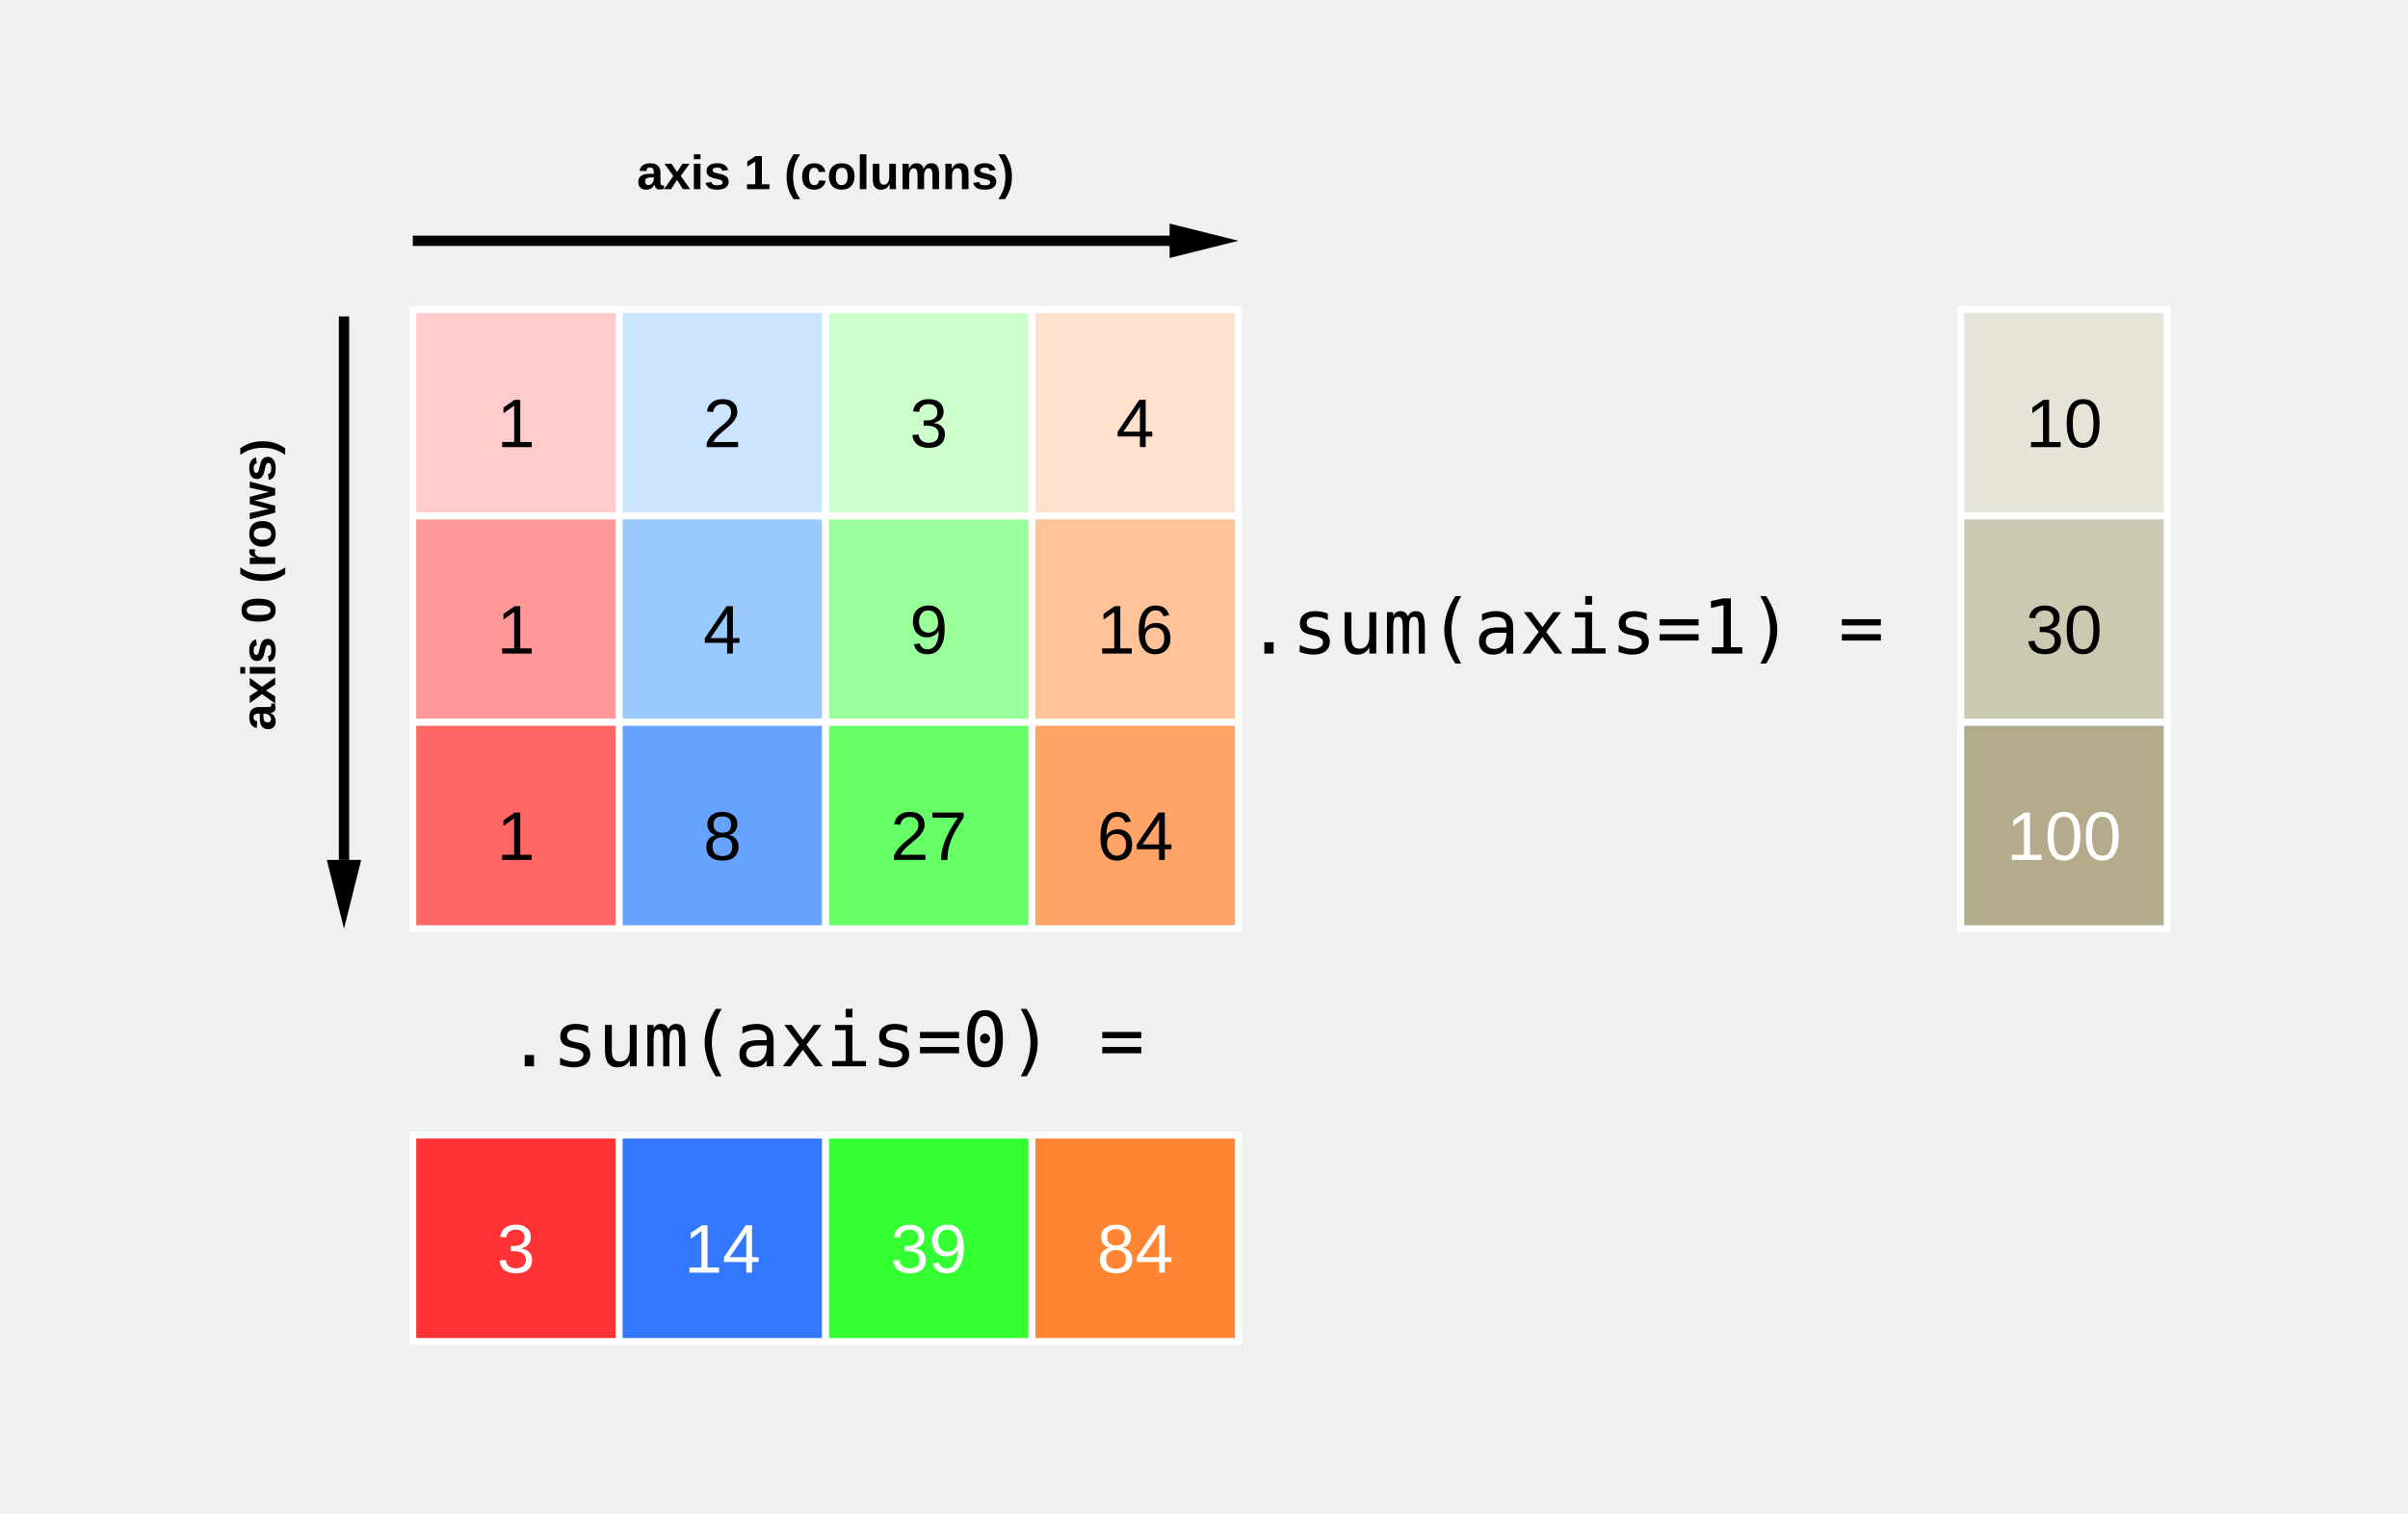
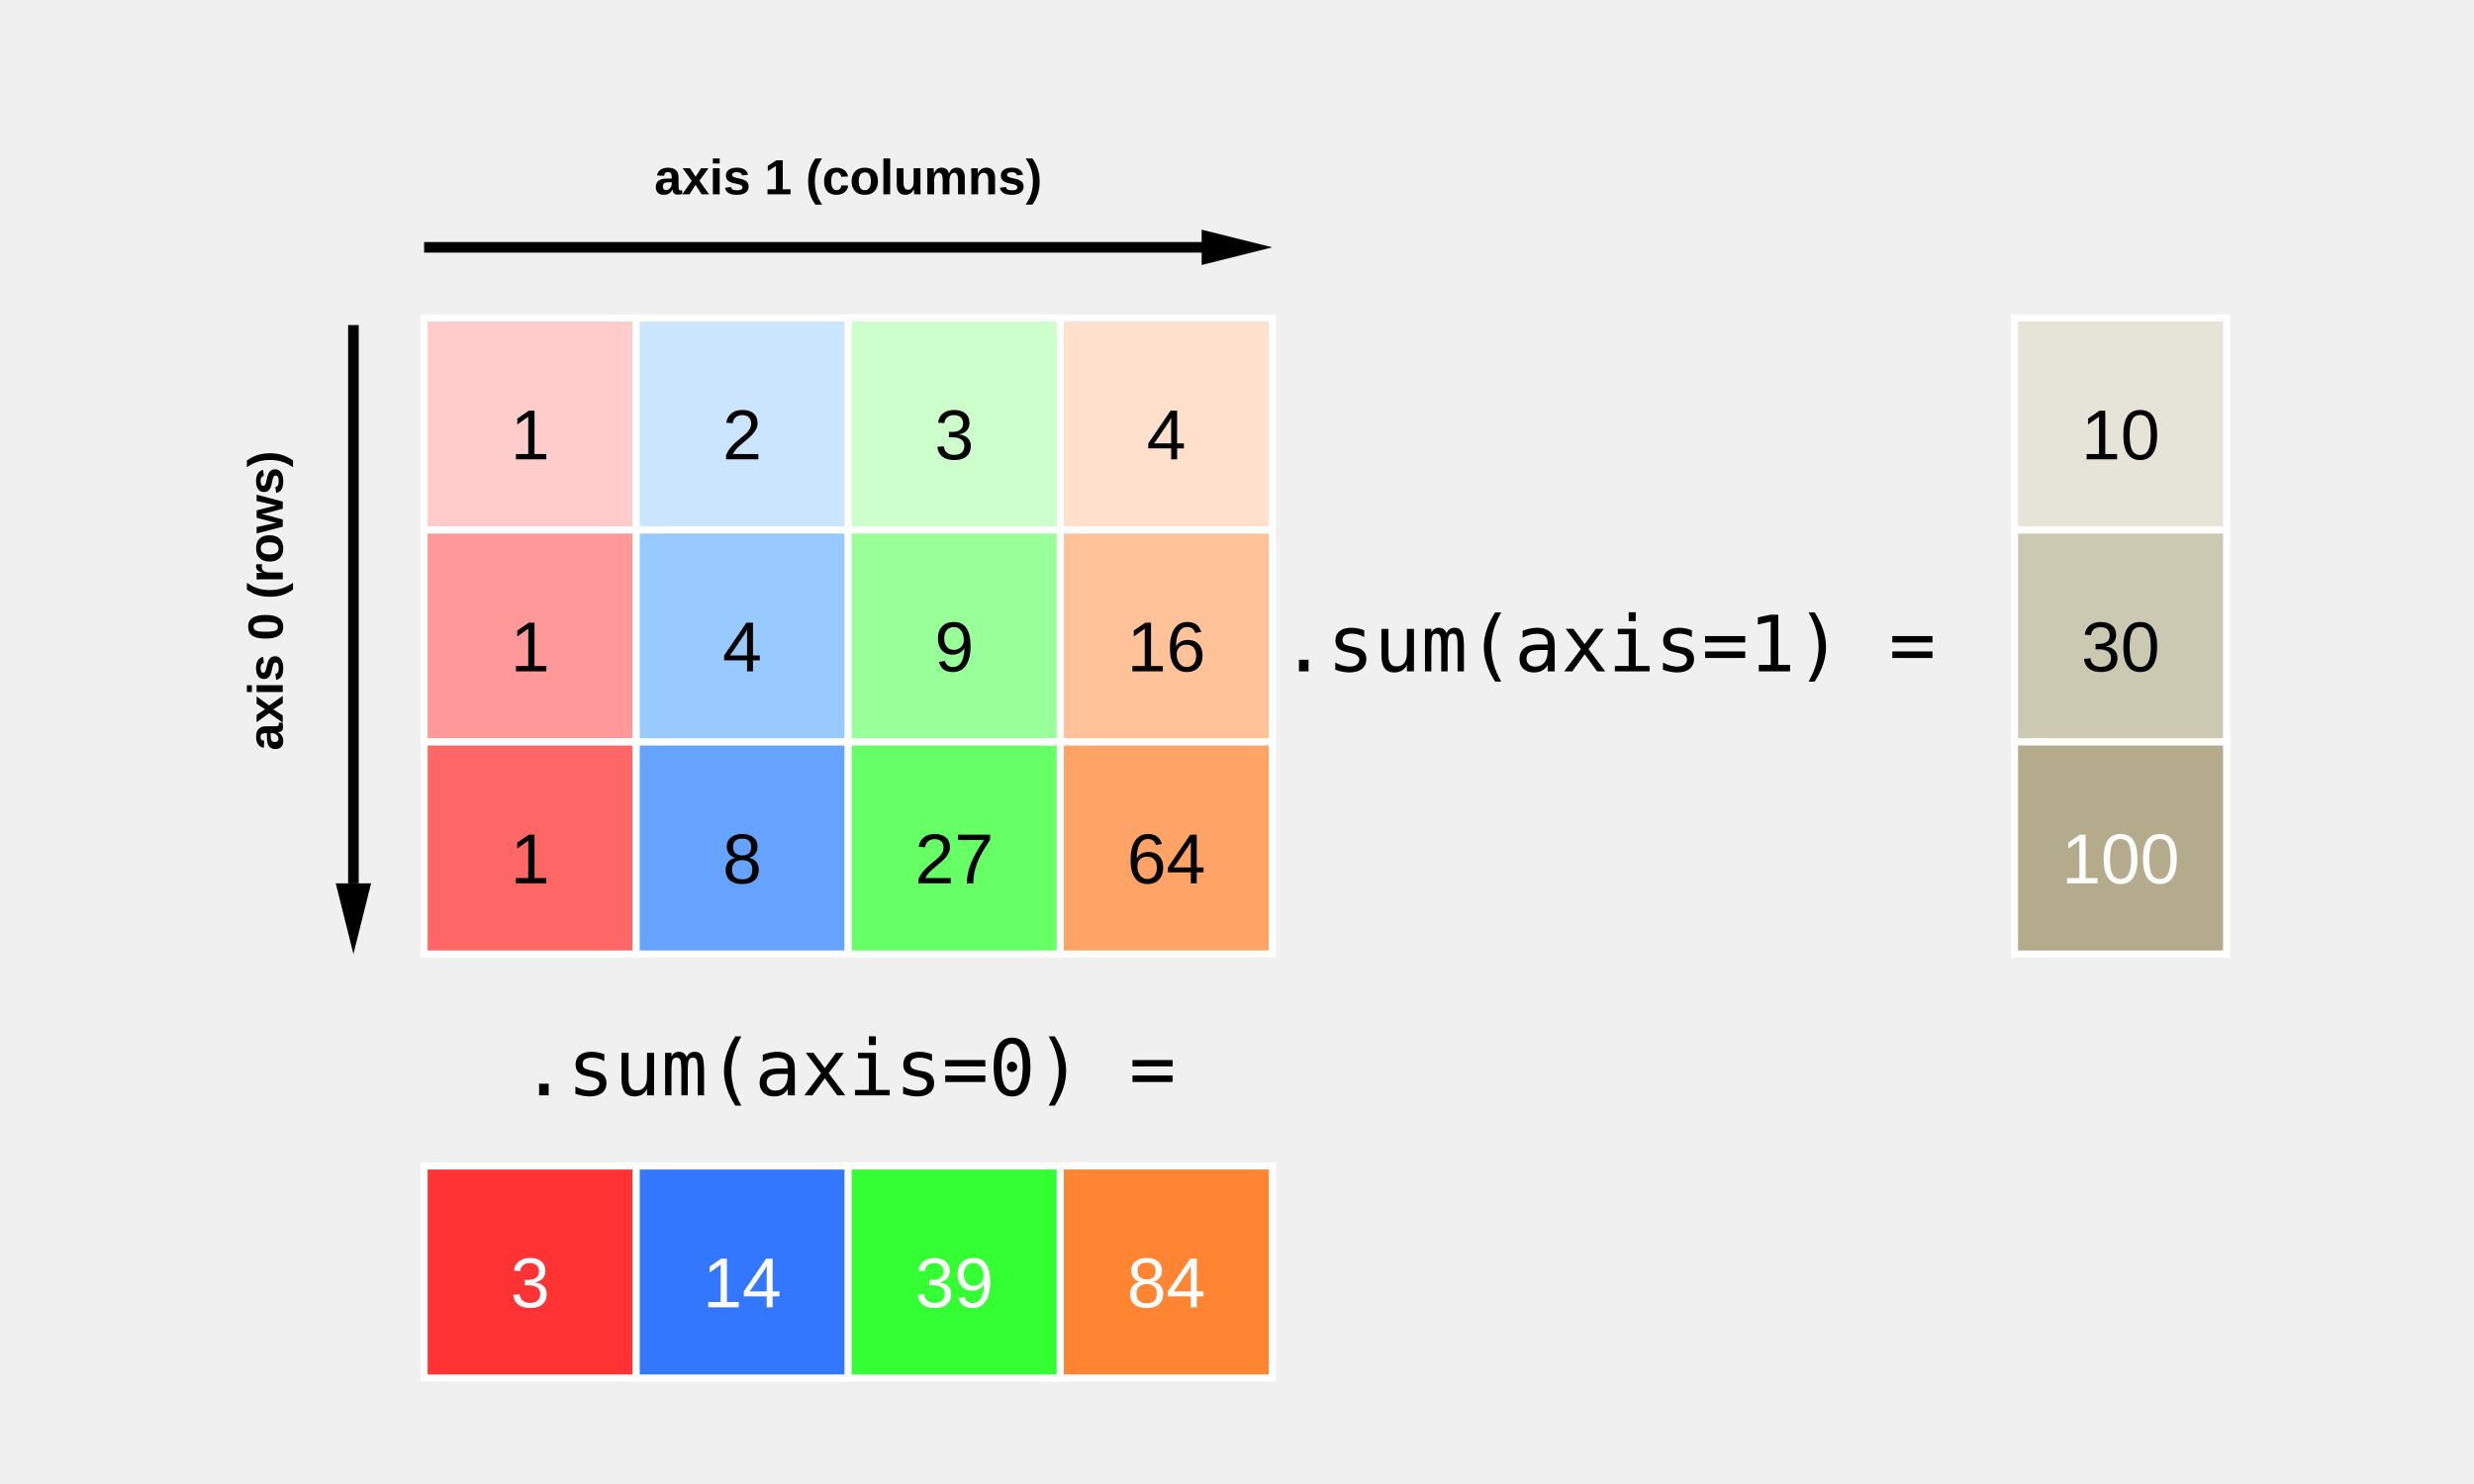
- <svg xmlns="http://www.w3.org/2000/svg" viewBox="0 0 700 440">
+ <svg xmlns="http://www.w3.org/2000/svg" viewBox="0 0 700 420">
  <line x1="120" y1="70" x2="350" y2="70" stroke="#000000" stroke-width="3" />
  <polygon points="360,70 340,65 340,75" fill="#000000" />
  <text x="240" y="55" text-anchor="middle" font-family="Arial" font-size="14" font-weight="bold">axis 1 (columns)</text>
  <rect x="120" y="90" width="60" height="60" fill="#ffcccc" stroke="#ffffff" stroke-width="2" />
  <rect x="180" y="90" width="60" height="60" fill="#cce5ff" stroke="#ffffff" stroke-width="2" />
  <rect x="240" y="90" width="60" height="60" fill="#ccffcc" stroke="#ffffff" stroke-width="2" />
  <rect x="300" y="90" width="60" height="60" fill="#ffe0cc" stroke="#ffffff" stroke-width="2" />
  <rect x="120" y="150" width="60" height="60" fill="#ff9999" stroke="#ffffff" stroke-width="2" />
  <rect x="180" y="150" width="60" height="60" fill="#99caff" stroke="#ffffff" stroke-width="2" />
  <rect x="240" y="150" width="60" height="60" fill="#99ff99" stroke="#ffffff" stroke-width="2" />
  <rect x="300" y="150" width="60" height="60" fill="#ffc299" stroke="#ffffff" stroke-width="2" />
  <rect x="120" y="210" width="60" height="60" fill="#ff6666" stroke="#ffffff" stroke-width="2" />
  <rect x="180" y="210" width="60" height="60" fill="#66a3ff" stroke="#ffffff" stroke-width="2" />
  <rect x="240" y="210" width="60" height="60" fill="#66ff66" stroke="#ffffff" stroke-width="2" />
  <rect x="300" y="210" width="60" height="60" fill="#ffa366" stroke="#ffffff" stroke-width="2" />
  <text x="150" y="130" text-anchor="middle" font-family="Arial" font-size="20">1</text>
  <text x="210" y="130" text-anchor="middle" font-family="Arial" font-size="20">2</text>
  <text x="270" y="130" text-anchor="middle" font-family="Arial" font-size="20">3</text>
  <text x="330" y="130" text-anchor="middle" font-family="Arial" font-size="20">4</text>
  <text x="150" y="190" text-anchor="middle" font-family="Arial" font-size="20">1</text>
  <text x="210" y="190" text-anchor="middle" font-family="Arial" font-size="20">4</text>
  <text x="270" y="190" text-anchor="middle" font-family="Arial" font-size="20">9</text>
  <text x="330" y="190" text-anchor="middle" font-family="Arial" font-size="20">16</text>
  <text x="150" y="250" text-anchor="middle" font-family="Arial" font-size="20">1</text>
  <text x="210" y="250" text-anchor="middle" font-family="Arial" font-size="20">8</text>
  <text x="270" y="250" text-anchor="middle" font-family="Arial" font-size="20">27</text>
  <text x="330" y="250" text-anchor="middle" font-family="Arial" font-size="20">64</text>
  <line x1="100" y1="92" x2="100" y2="250" stroke="#000000" stroke-width="3" />
  <polygon points="100,270 95,250 105,250" fill="#000000" />
  <text x="70" y="200" text-anchor="middle" font-family="Arial" font-size="14" font-weight="bold" transform="rotate(270 60 180)">axis 0 (rows)</text>
  <text x="240" y="310" text-anchor="middle" font-family="monospace" font-size="22" fill="#000000">.sum(axis=0) =</text>
  <rect x="120" y="330" width="60" height="60" fill="#ff3333" stroke="#ffffff" stroke-width="2" />
  <rect x="180" y="330" width="60" height="60" fill="#3377ff" stroke="#ffffff" stroke-width="2" />
  <rect x="240" y="330" width="60" height="60" fill="#33ff33" stroke="#ffffff" stroke-width="2" />
  <rect x="300" y="330" width="60" height="60" fill="#ff8533" stroke="#ffffff" stroke-width="2" />
  <text x="150" y="370" text-anchor="middle" font-family="Arial" font-size="20" fill="#ffffff">3</text>
  <text x="210" y="370" text-anchor="middle" font-family="Arial" font-size="20" fill="#ffffff">14</text>
  <text x="270" y="370" text-anchor="middle" font-family="Arial" font-size="20" fill="#ffffff">39</text>
  <text x="330" y="370" text-anchor="middle" font-family="Arial" font-size="20" fill="#ffffff">84</text>
  <text x="455" y="190" text-anchor="middle" font-family="monospace" font-size="22" fill="#000000">.sum(axis=1) = </text>
  <rect x="570" y="90" width="60" height="60" fill="#E6E4D9" stroke="#ffffff" stroke-width="2" />
  <rect x="570" y="150" width="60" height="60" fill="#CCC9B3" stroke="#ffffff" stroke-width="2" />
  <rect x="570" y="210" width="60" height="60" fill="#B3AB8C" stroke="#ffffff" stroke-width="2" />
  <text x="600" y="130" text-anchor="middle" font-family="Arial" font-size="20">10</text>
  <text x="600" y="190" text-anchor="middle" font-family="Arial" font-size="20">30</text>
  <text x="600" y="250" text-anchor="middle" font-family="Arial" font-size="20" fill="#ffffff">100</text>
</svg>
